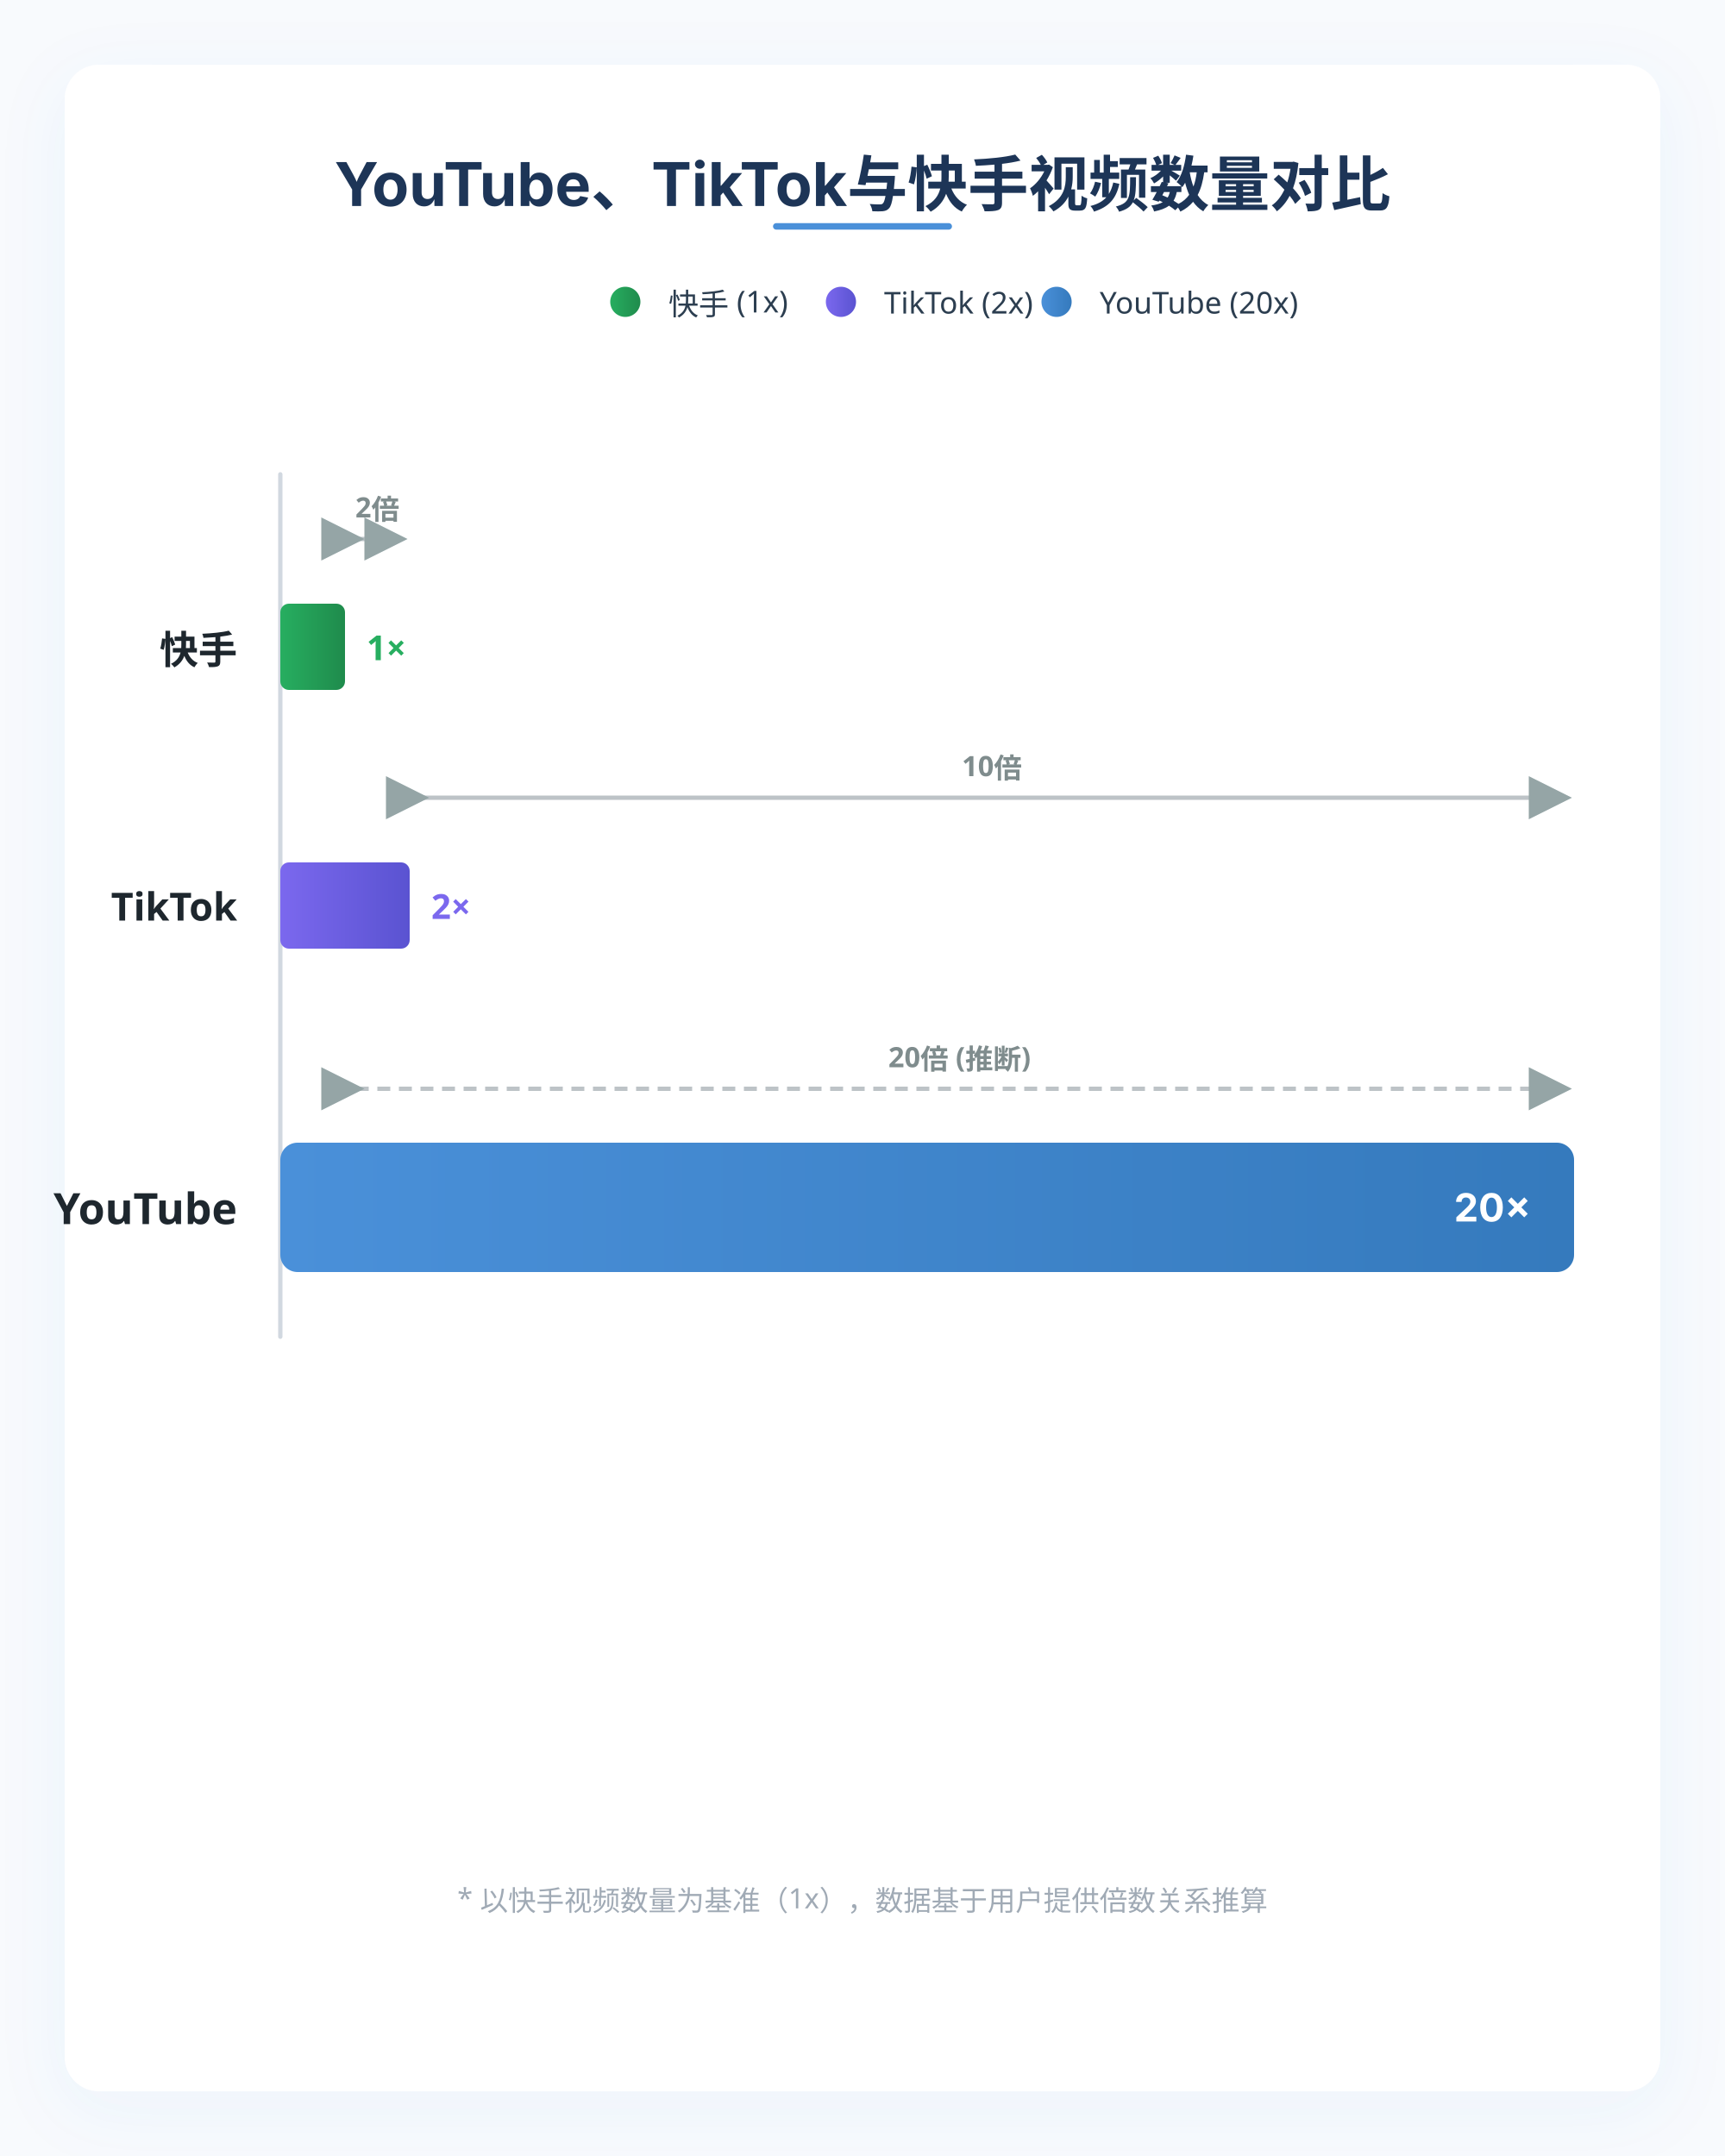
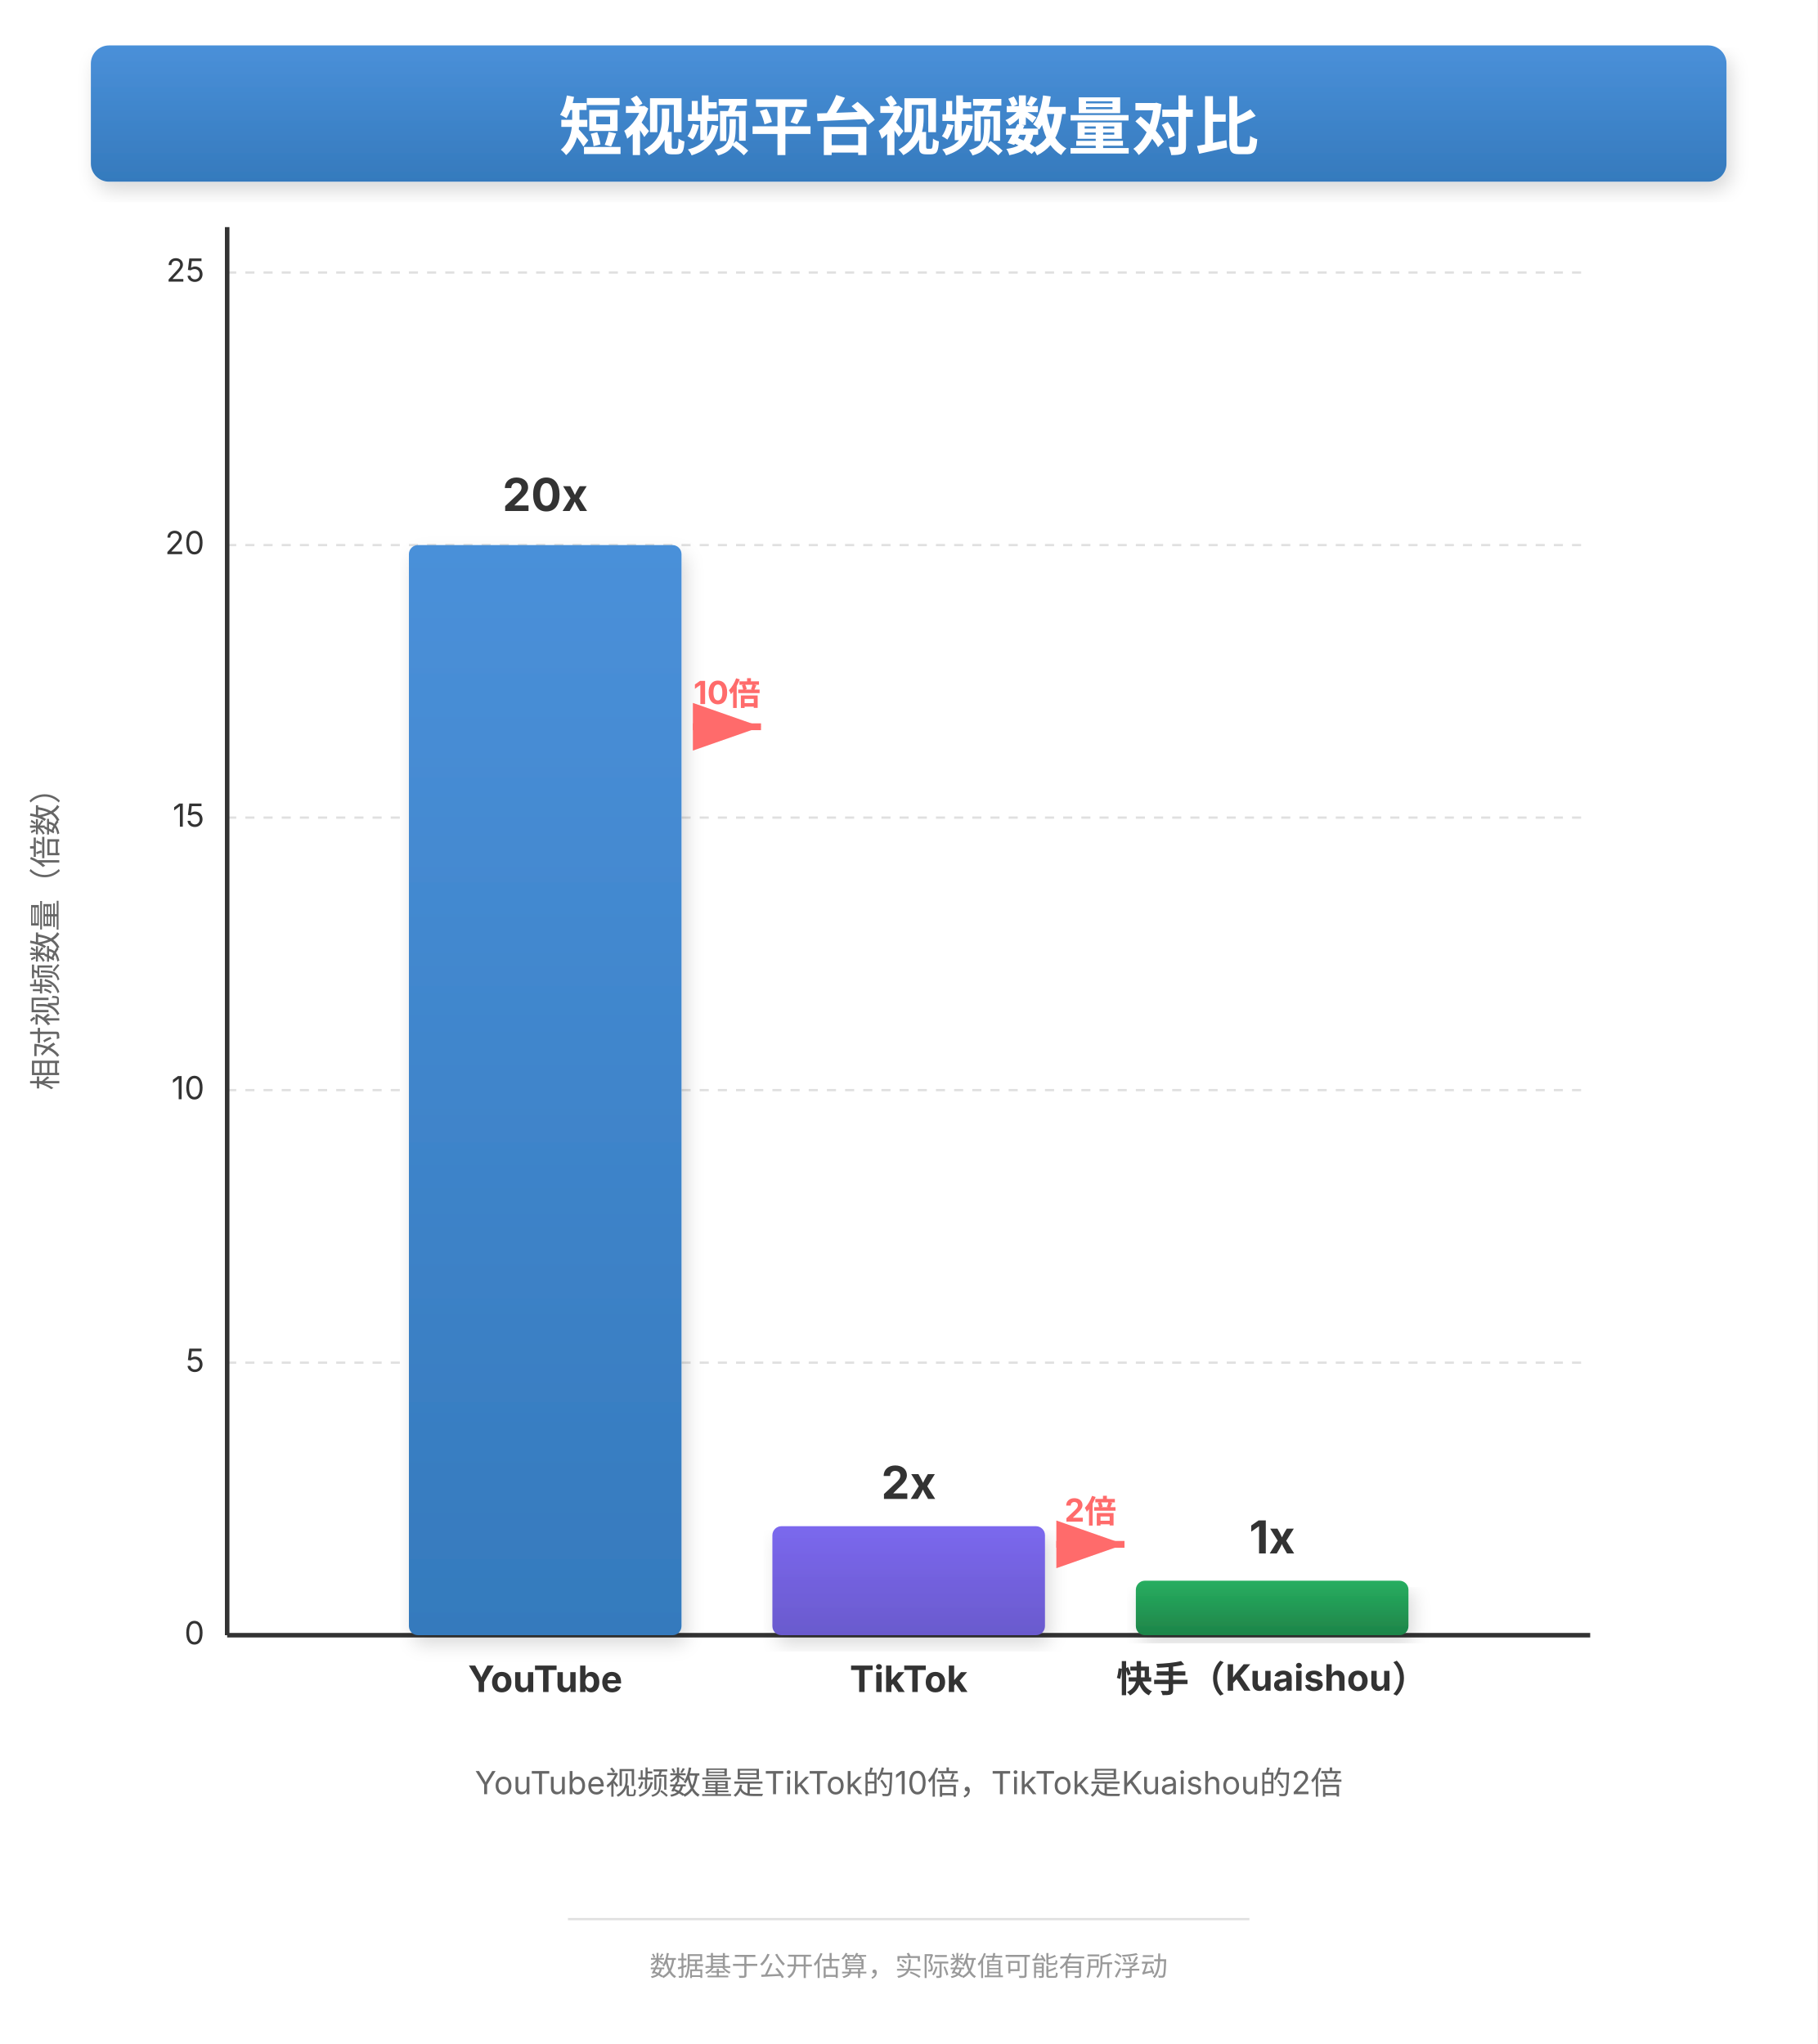
- <svg xmlns="http://www.w3.org/2000/svg" viewBox="0 0 800 1000" width="800" height="1000">
+ <svg xmlns="http://www.w3.org/2000/svg" viewBox="0 0 800 900" width="800" height="900">
  <defs>
-     <linearGradient id="gradYouTube" x1="0%" y1="0%" x2="100%" y2="0%">
+     <linearGradient id="gradYoutube" x1="0%" y1="0%" x2="0%" y2="100%">
      <stop offset="0%" stop-color="#4A90D9" />
      <stop offset="100%" stop-color="#357ABD" />
    </linearGradient>
-     <linearGradient id="gradTikTok" x1="0%" y1="0%" x2="100%" y2="0%">
+     <linearGradient id="gradTikTok" x1="0%" y1="0%" x2="0%" y2="100%">
      <stop offset="0%" stop-color="#7B68EE" />
-       <stop offset="100%" stop-color="#5A53D1" />
+       <stop offset="100%" stop-color="#6A5ACD" />
    </linearGradient>
-     <linearGradient id="gradKuaishou" x1="0%" y1="0%" x2="100%" y2="0%">
+     <linearGradient id="gradKuaishou" x1="0%" y1="0%" x2="0%" y2="100%">
      <stop offset="0%" stop-color="#27AE60" />
-       <stop offset="100%" stop-color="#1F8B4C" />
+       <stop offset="100%" stop-color="#1E8449" />
    </linearGradient>
-     <filter id="shadow" x="-5%" y="-5%" width="110%" height="110%">
-       <feDropShadow dx="0" dy="8" stdDeviation="16" flood-color="#4A90D9" flood-opacity="0.06" />
+     <filter id="shadow" x="-5%" y="-5%" width="120%" height="120%">
+       <feDropShadow dx="2" dy="4" stdDeviation="4" flood-color="#000" flood-opacity="0.15" />
    </filter>
-     <marker id="arrowStart" markerWidth="10" markerHeight="10" refX="2" refY="5" orient="auto-start-reverse">
-       <path d="M 10 0 L 0 5 L 10 10 z" fill="#95A5A6" />
+     <marker id="arrowRed" markerWidth="10" markerHeight="7" refX="10" refY="3.5" orient="auto">
+       <polygon points="0 0, 10 3.5, 0 7" fill="#FF6B6B" />
    </marker>
-     <marker id="arrowEnd" markerWidth="10" markerHeight="10" refX="8" refY="5" orient="auto">
-       <path d="M 0 0 L 10 5 L 0 10 z" fill="#95A5A6" />
-     </marker>
+     <style>
+       .title { font-family: 'Microsoft YaHei', system-ui, -apple-system, sans-serif; }
+       .axis-label { font-family: system-ui, -apple-system, sans-serif; }
+       .data-label { font-family: system-ui, -apple-system, sans-serif; }
+     </style>
  </defs>
-   <rect width="800" height="1000" fill="#F8FAFD" />
-   <rect x="30" y="30" width="740" height="940" rx="16" fill="#FFFFFF" filter="url(#shadow)" />
-   <g id="title-section">
-     <text x="400" y="80" text-anchor="middle" font-family="'Microsoft YaHei', -apple-system, sans-serif" font-size="28" font-weight="bold" fill="#1D3557" dominant-baseline="central">
-             YouTube、TikTok与快手视频数量对比
-         </text>
-     <line x1="360" y1="105" x2="440" y2="105" stroke="#4A90D9" stroke-width="3" stroke-linecap="round" />
+   <rect width="800" height="900" fill="#FFFFFF" />
+   <g id="title">
+     <rect x="40" y="20" width="720" height="60" rx="8" fill="url(#gradYoutube)" filter="url(#shadow)" />
+     <text x="400" y="56" class="title" fill="#FFFFFF" font-size="28" font-weight="bold" text-anchor="middle" dominant-baseline="middle">短视频平台视频数量对比</text>
  </g>
-   <g id="legend-section">
-     <circle cx="290" cy="140" r="7" fill="url(#gradKuaishou)" />
-     <text x="310" y="140" font-family="'Microsoft YaHei', sans-serif" font-size="14" fill="#2C3E50" dominant-baseline="central" font-weight="medium">快手 (1x)</text>
-     <circle cx="390" cy="140" r="7" fill="url(#gradTikTok)" />
-     <text x="410" y="140" font-family="'Microsoft YaHei', sans-serif" font-size="14" fill="#2C3E50" dominant-baseline="central" font-weight="medium">TikTok (2x)</text>
-     <circle cx="490" cy="140" r="7" fill="url(#gradYouTube)" />
-     <text x="510" y="140" font-family="'Microsoft YaHei', sans-serif" font-size="14" fill="#2C3E50" dominant-baseline="central" font-weight="medium">YouTube (20x)</text>
+   <g id="chart-area">
+     <text x="25" y="410" class="title" fill="#666666" font-size="14" text-anchor="middle" transform="rotate(-90 25 410)">相对视频数量（倍数）</text>
+     <line x1="100" y1="120" x2="700" y2="120" stroke="#E0E0E0" stroke-width="1" stroke-dasharray="4,4" />
+     <line x1="100" y1="240" x2="700" y2="240" stroke="#E0E0E0" stroke-width="1" stroke-dasharray="4,4" />
+     <line x1="100" y1="360" x2="700" y2="360" stroke="#E0E0E0" stroke-width="1" stroke-dasharray="4,4" />
+     <line x1="100" y1="480" x2="700" y2="480" stroke="#E0E0E0" stroke-width="1" stroke-dasharray="4,4" />
+     <line x1="100" y1="600" x2="700" y2="600" stroke="#E0E0E0" stroke-width="1" stroke-dasharray="4,4" />
+     <line x1="100" y1="100" x2="100" y2="720" stroke="#333333" stroke-width="2" />
+     <line x1="100" y1="720" x2="700" y2="720" stroke="#333333" stroke-width="2" />
+     <text x="90" y="724" class="axis-label" fill="#333333" font-size="14" text-anchor="end">0</text>
+     <text x="90" y="604" class="axis-label" fill="#333333" font-size="14" text-anchor="end">5</text>
+     <text x="90" y="484" class="axis-label" fill="#333333" font-size="14" text-anchor="end">10</text>
+     <text x="90" y="364" class="axis-label" fill="#333333" font-size="14" text-anchor="end">15</text>
+     <text x="90" y="244" class="axis-label" fill="#333333" font-size="14" text-anchor="end">20</text>
+     <text x="90" y="124" class="axis-label" fill="#333333" font-size="14" text-anchor="end">25</text>
+     <text x="240" y="745" class="title" fill="#333333" font-size="16" font-weight="bold" text-anchor="middle">YouTube</text>
+     <text x="400" y="745" class="title" fill="#333333" font-size="16" font-weight="bold" text-anchor="middle">TikTok</text>
+     <text x="560" y="745" class="title" fill="#333333" font-size="16" font-weight="bold" text-anchor="middle">快手（Kuaishou）</text>
+     <rect x="180" y="240" width="120" height="480" rx="4" fill="url(#gradYoutube)" filter="url(#shadow)" />
+     <rect x="340" y="672" width="120" height="48" rx="4" fill="url(#gradTikTok)" filter="url(#shadow)" />
+     <rect x="500" y="696" width="120" height="24" rx="4" fill="url(#gradKuaishou)" filter="url(#shadow)" />
+     <text x="240" y="225" class="data-label" fill="#333333" font-size="20" font-weight="bold" text-anchor="middle">20x</text>
+     <text x="400" y="660" class="data-label" fill="#333333" font-size="20" font-weight="bold" text-anchor="middle">2x</text>
+     <text x="560" y="684" class="data-label" fill="#333333" font-size="20" font-weight="bold" text-anchor="middle">1x</text>
+     <line x1="305" y1="320" x2="335" y2="320" stroke="#FF6B6B" stroke-width="3" marker-end="url(#arrowRed)" />
+     <text x="320" y="310" class="title" fill="#FF6B6B" font-size="14" font-weight="bold" text-anchor="middle">10倍</text>
+     <line x1="465" y1="680" x2="495" y2="680" stroke="#FF6B6B" stroke-width="3" marker-end="url(#arrowRed)" />
+     <text x="480" y="670" class="title" fill="#FF6B6B" font-size="14" font-weight="bold" text-anchor="middle">2倍</text>
+     <text x="400" y="790" class="title" fill="#666666" font-size="14" text-anchor="middle">YouTube视频数量是TikTok的10倍，TikTok是Kuaishou的2倍</text>
  </g>
-   <g id="chart-section">
-     <line x1="130" y1="220" x2="130" y2="620" stroke="#D1D8E0" stroke-width="2" stroke-linecap="round" />
-     <line x1="165" y1="250" x2="185" y2="250" stroke="#BDC3C7" stroke-width="2" marker-start="url(#arrowStart)" marker-end="url(#arrowEnd)" />
-     <text x="175" y="240" text-anchor="middle" font-family="'Microsoft YaHei', sans-serif" font-size="13" fill="#7F8C8D" font-weight="bold" dominant-baseline="baseline">2倍</text>
-     <rect x="130" y="280" width="30" height="40" rx="4" fill="url(#gradKuaishou)" />
-     <text x="110" y="300" text-anchor="end" font-family="'Microsoft YaHei', sans-serif" font-size="18" fill="#1E272E" font-weight="bold" dominant-baseline="central">快手</text>
-     <text x="170" y="300" font-family="'Microsoft YaHei', sans-serif" font-size="16" fill="#27AE60" font-weight="bold" dominant-baseline="central">1×</text>
-     <line x1="195" y1="370" x2="725" y2="370" stroke="#BDC3C7" stroke-width="2" marker-start="url(#arrowStart)" marker-end="url(#arrowEnd)" />
-     <text x="460" y="360" text-anchor="middle" font-family="'Microsoft YaHei', sans-serif" font-size="13" fill="#7F8C8D" font-weight="bold" dominant-baseline="baseline">10倍</text>
-     <rect x="130" y="400" width="60" height="40" rx="4" fill="url(#gradTikTok)" />
-     <text x="110" y="420" text-anchor="end" font-family="'Microsoft YaHei', sans-serif" font-size="18" fill="#1E272E" font-weight="bold" dominant-baseline="central">TikTok</text>
-     <text x="200" y="420" font-family="'Microsoft YaHei', sans-serif" font-size="16" fill="#7B68EE" font-weight="bold" dominant-baseline="central">2×</text>
-     <line x1="165" y1="505" x2="725" y2="505" stroke="#BDC3C7" stroke-width="2" stroke-dasharray="6,4" marker-start="url(#arrowStart)" marker-end="url(#arrowEnd)" />
-     <text x="445" y="495" text-anchor="middle" font-family="'Microsoft YaHei', sans-serif" font-size="13" fill="#7F8C8D" font-weight="bold" dominant-baseline="baseline">20倍 (推断)</text>
-     <rect x="130" y="530" width="600" height="60" rx="8" fill="url(#gradYouTube)" />
-     <text x="110" y="560" text-anchor="end" font-family="'Microsoft YaHei', sans-serif" font-size="20" fill="#1E272E" font-weight="bold" dominant-baseline="central">YouTube</text>
-     <text x="710" y="560" text-anchor="end" font-family="'system-ui', -apple-system, sans-serif" font-size="18" fill="#FFFFFF" font-weight="bold" dominant-baseline="central">20×</text>
-   </g>
-   <g id="footer-section">
-     <text x="400" y="880" text-anchor="middle" font-family="'Microsoft YaHei', sans-serif" font-size="13" fill="#A0AAB5" dominant-baseline="central">
-             * 以快手视频数量为基准（1x），数据基于用户提供倍数关系推算
-         </text>
+   <g id="footer">
+     <line x1="250" y1="845" x2="550" y2="845" stroke="#E0E0E0" stroke-width="1" />
+     <text x="400" y="870" class="title" fill="#999999" font-size="12" text-anchor="middle">数据基于公开估算，实际数值可能有所浮动</text>
  </g>
</svg>
